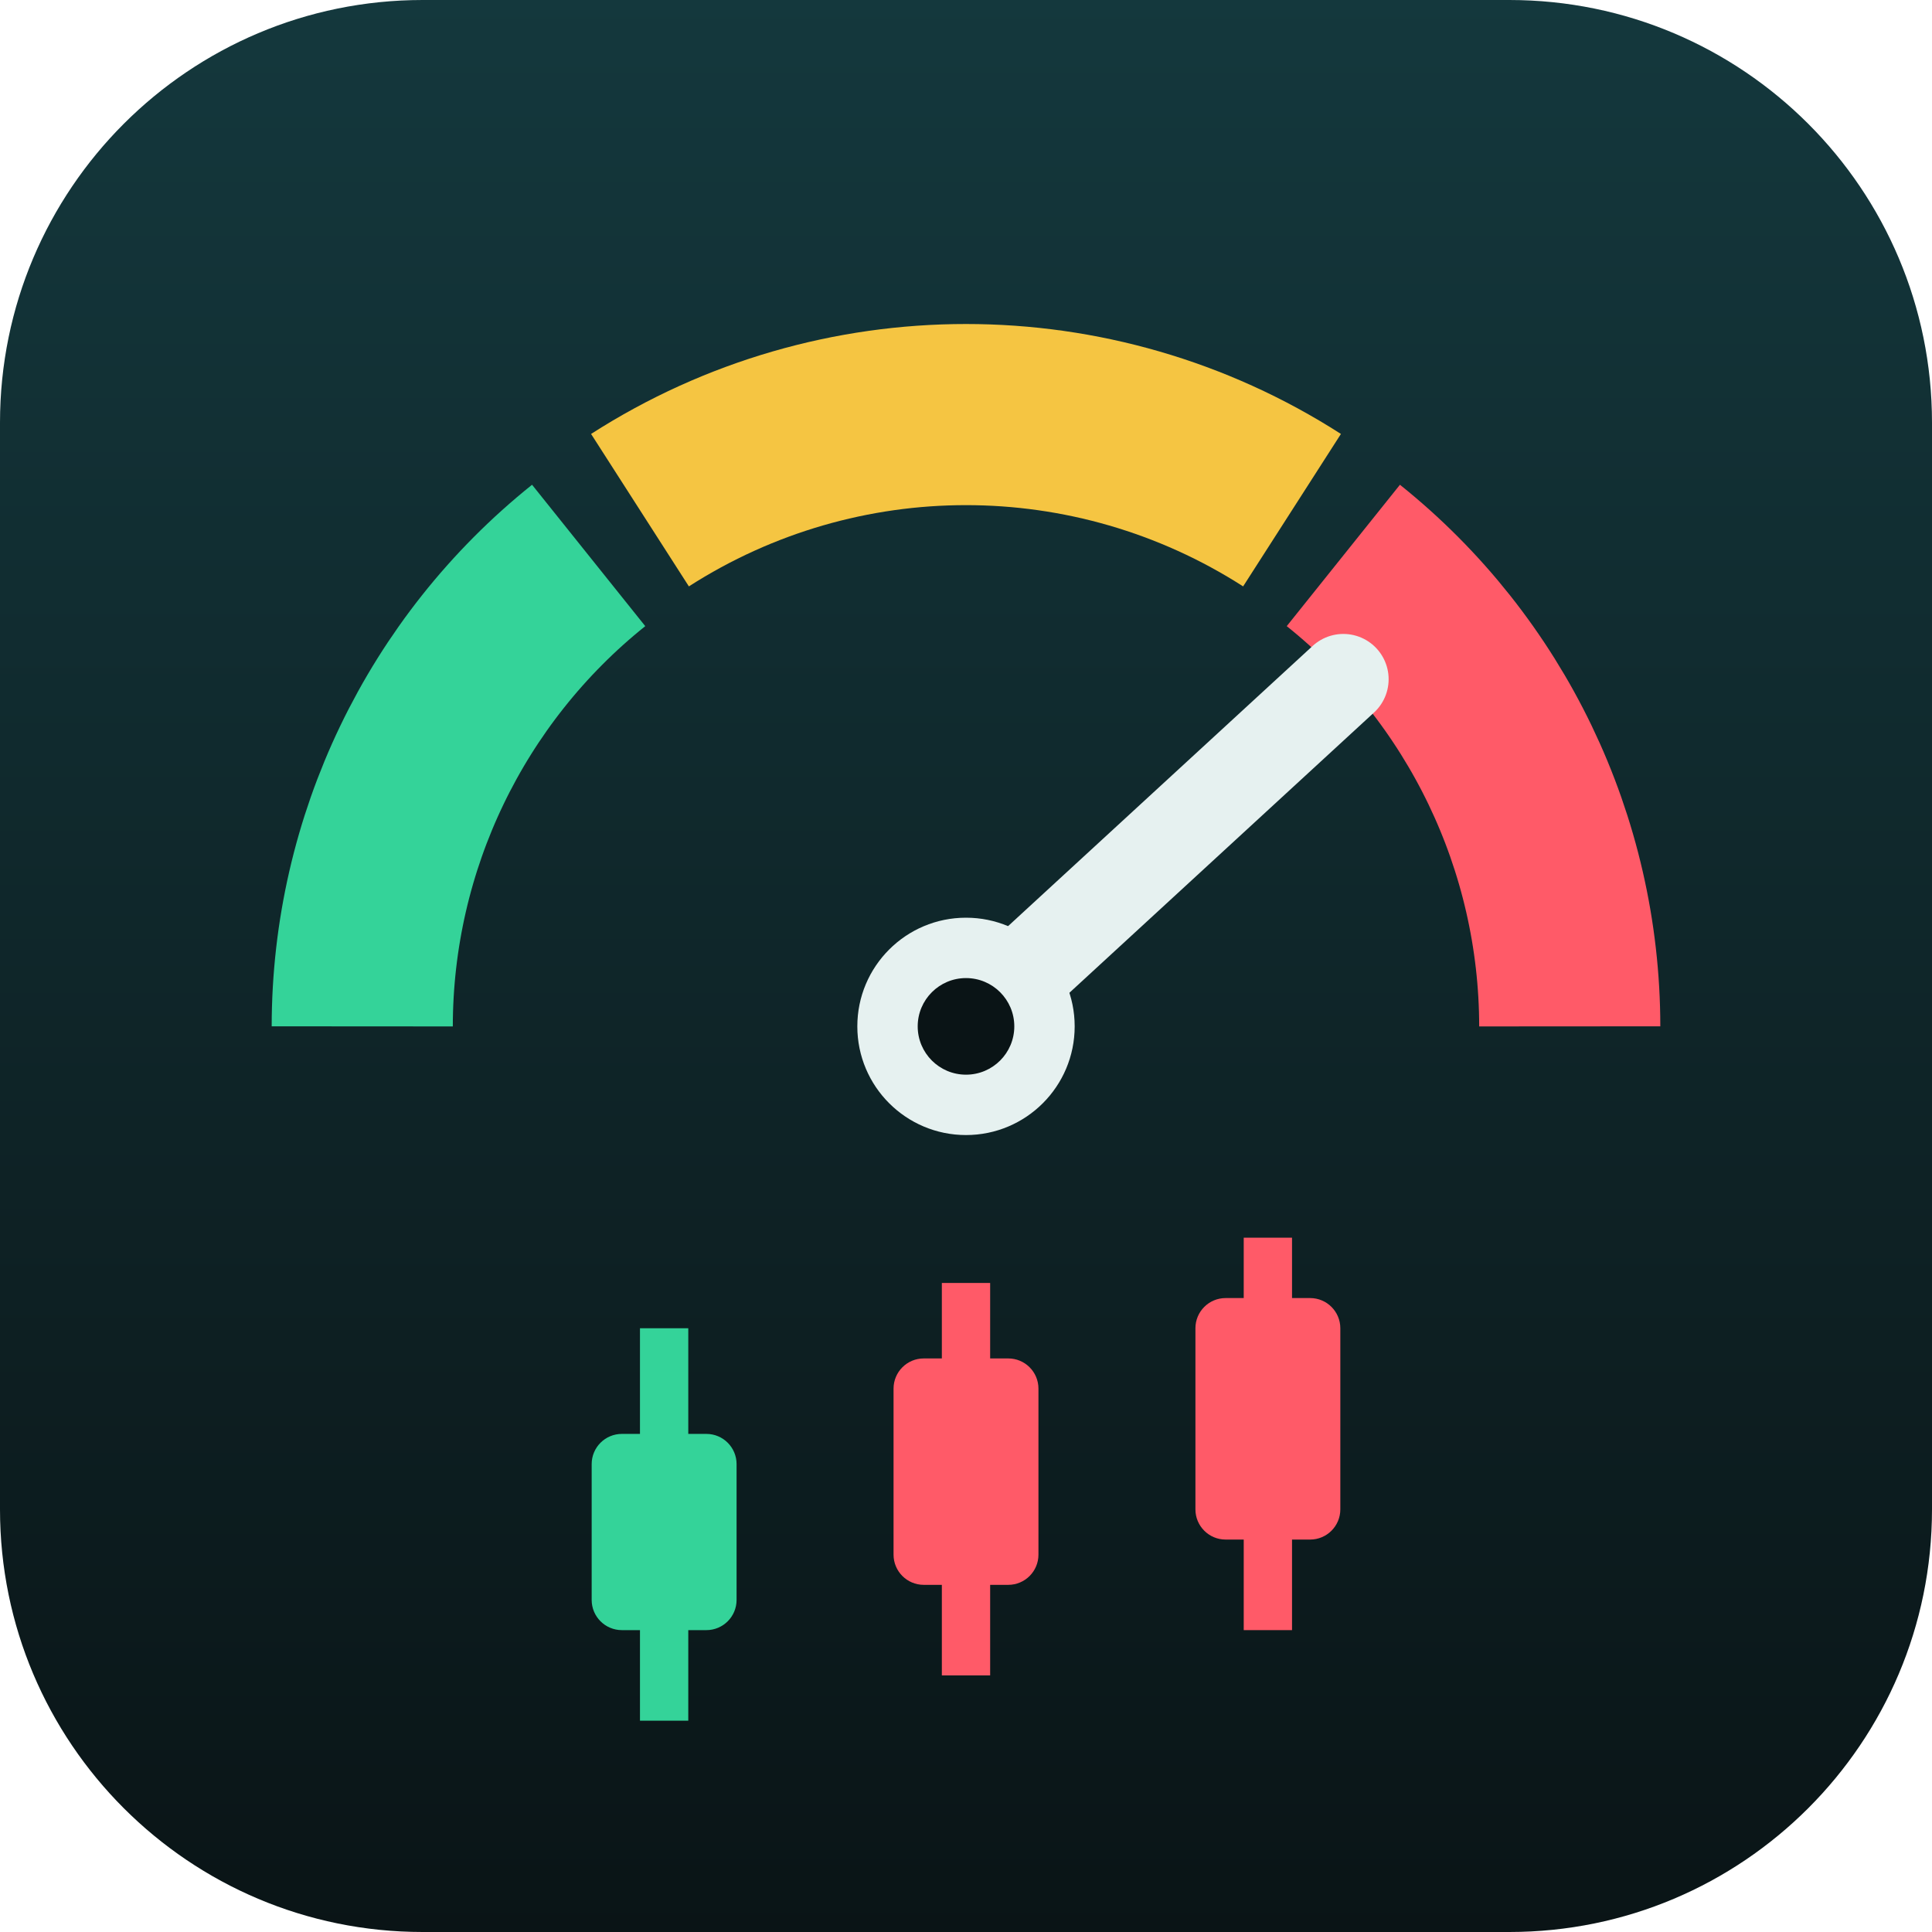
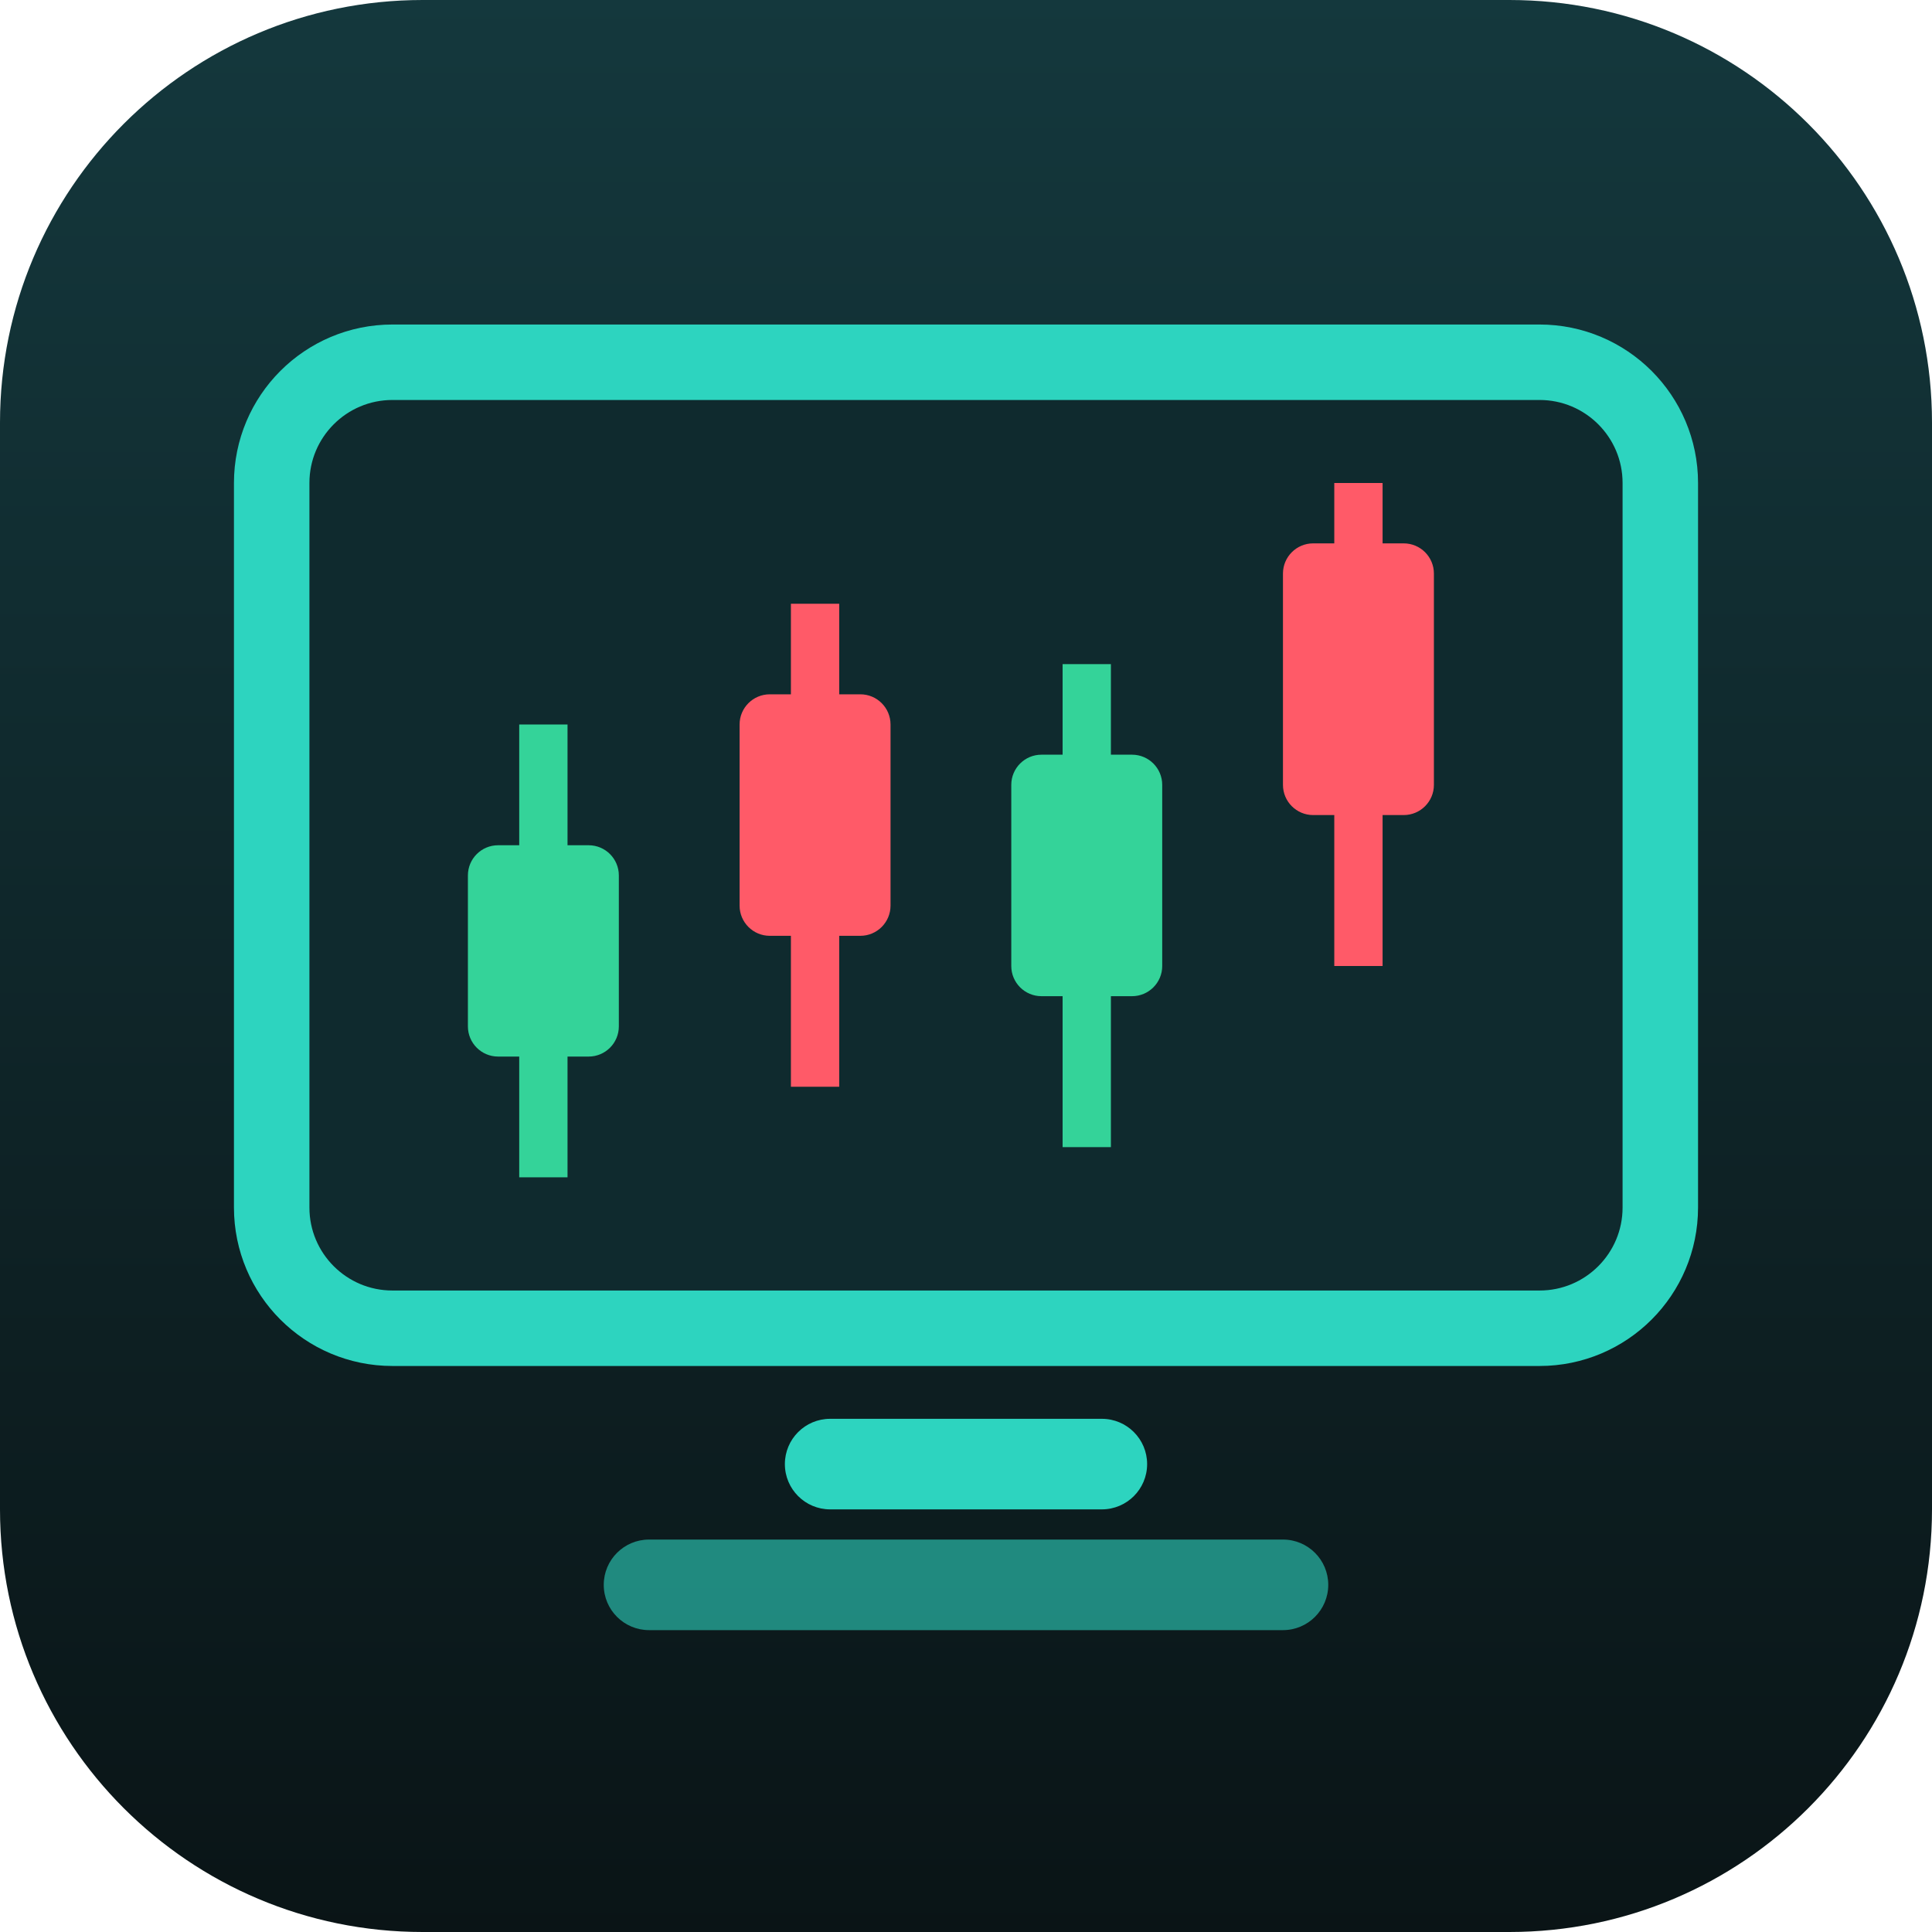
<svg xmlns="http://www.w3.org/2000/svg" viewBox="0 0 64 64">
  <defs>
    <linearGradient id="bg" x1="0" y1="0" x2="0" y2="1">
      <stop offset="0" stop-color="#14383d" />
      <stop offset="1" stop-color="#0a1416" />
    </linearGradient>
  </defs>
  <rect width="64" height="64" rx="14" fill="url(#bg)" />
-   <path d="M 12 34 A 20 20 0 0 1 19.5 18.4" fill="none" stroke="#34d399" stroke-width="6" stroke-linecap="butt" />
-   <path d="M 21.2 16.9 A 20 20 0 0 1 42.8 16.9" fill="none" stroke="#f5c542" stroke-width="6" />
-   <path d="M 44.5 18.4 A 20 20 0 0 1 52 34" fill="none" stroke="#ff5a68" stroke-width="6" />
-   <line x1="32" y1="34" x2="44.5" y2="22.5" stroke="#e6f1f0" stroke-width="3" stroke-linecap="round" />
-   <circle cx="32" cy="34" r="3.6" fill="#e6f1f0" />
-   <circle cx="32" cy="34" r="1.6" fill="#0a1416" />
-   <line x1="22" y1="44" x2="22" y2="57" stroke="#34d399" stroke-width="1.6" />
-   <rect x="19.6" y="47.5" width="4.8" height="6.5" rx="1" fill="#34d399" />
-   <line x1="32" y1="42.5" x2="32" y2="55.5" stroke="#ff5a68" stroke-width="1.6" />
-   <rect x="29.6" y="45" width="4.8" height="7.5" rx="1" fill="#ff5a68" />
-   <line x1="42" y1="41" x2="42" y2="54" stroke="#ff5a68" stroke-width="1.6" />
-   <rect x="39.6" y="43" width="4.8" height="8" rx="1" fill="#ff5a68" />
+   <rect x="9" y="12" width="46" height="32" rx="4" fill="#0f2a2e" stroke="#2dd4bf" stroke-width="2.5" />
+   <rect x="26" y="47" width="12" height="3" rx="1.5" fill="#2dd4bf" />
+   <rect x="20" y="51" width="24" height="3" rx="1.5" fill="#2dd4bf" opacity=".6" />
+   <line x1="18" y1="24" x2="18" y2="39" stroke="#34d399" stroke-width="1.6" />
+   <rect x="15.5" y="28" width="5" height="7" rx="1" fill="#34d399" />
+   <line x1="27" y1="20" x2="27" y2="36" stroke="#ff5a68" stroke-width="1.6" />
+   <rect x="24.5" y="23" width="5" height="8" rx="1" fill="#ff5a68" />
+   <line x1="36" y1="22" x2="36" y2="38" stroke="#34d399" stroke-width="1.6" />
+   <rect x="33.5" y="25" width="5" height="8" rx="1" fill="#34d399" />
+   <line x1="45" y1="16" x2="45" y2="32" stroke="#ff5a68" stroke-width="1.6" />
+   <rect x="42.5" y="18" width="5" height="9" rx="1" fill="#ff5a68" />
</svg>
